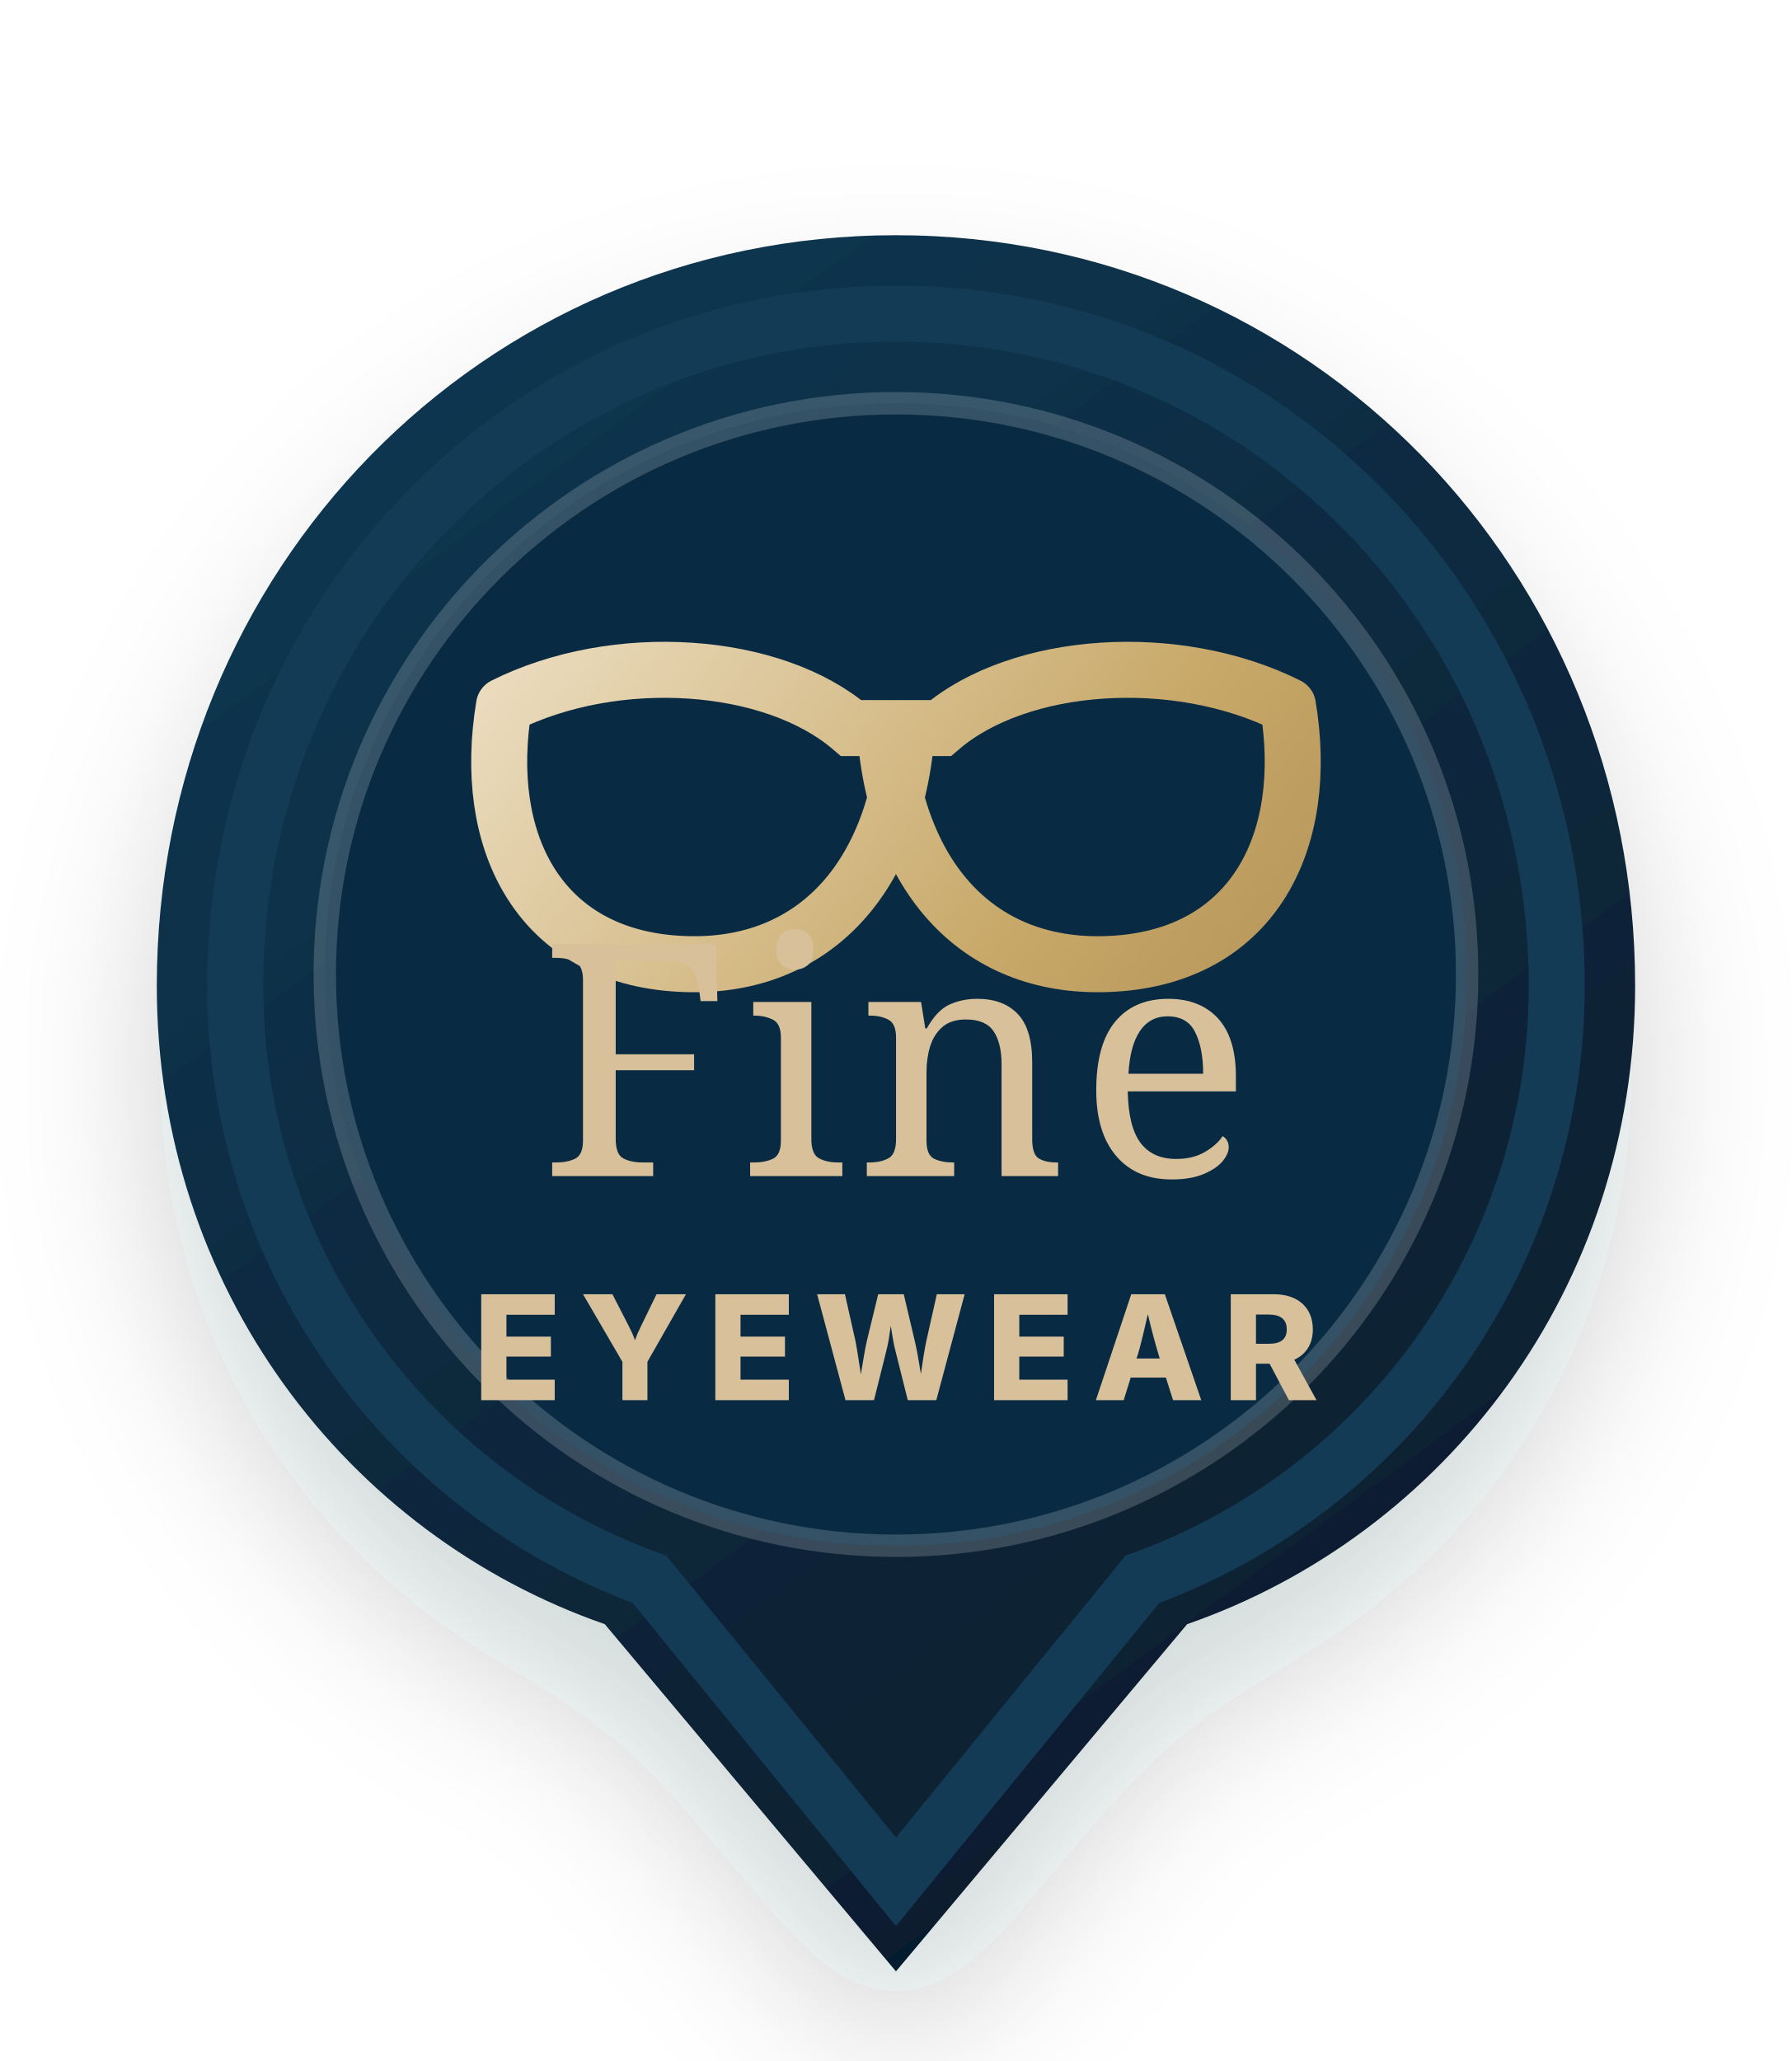
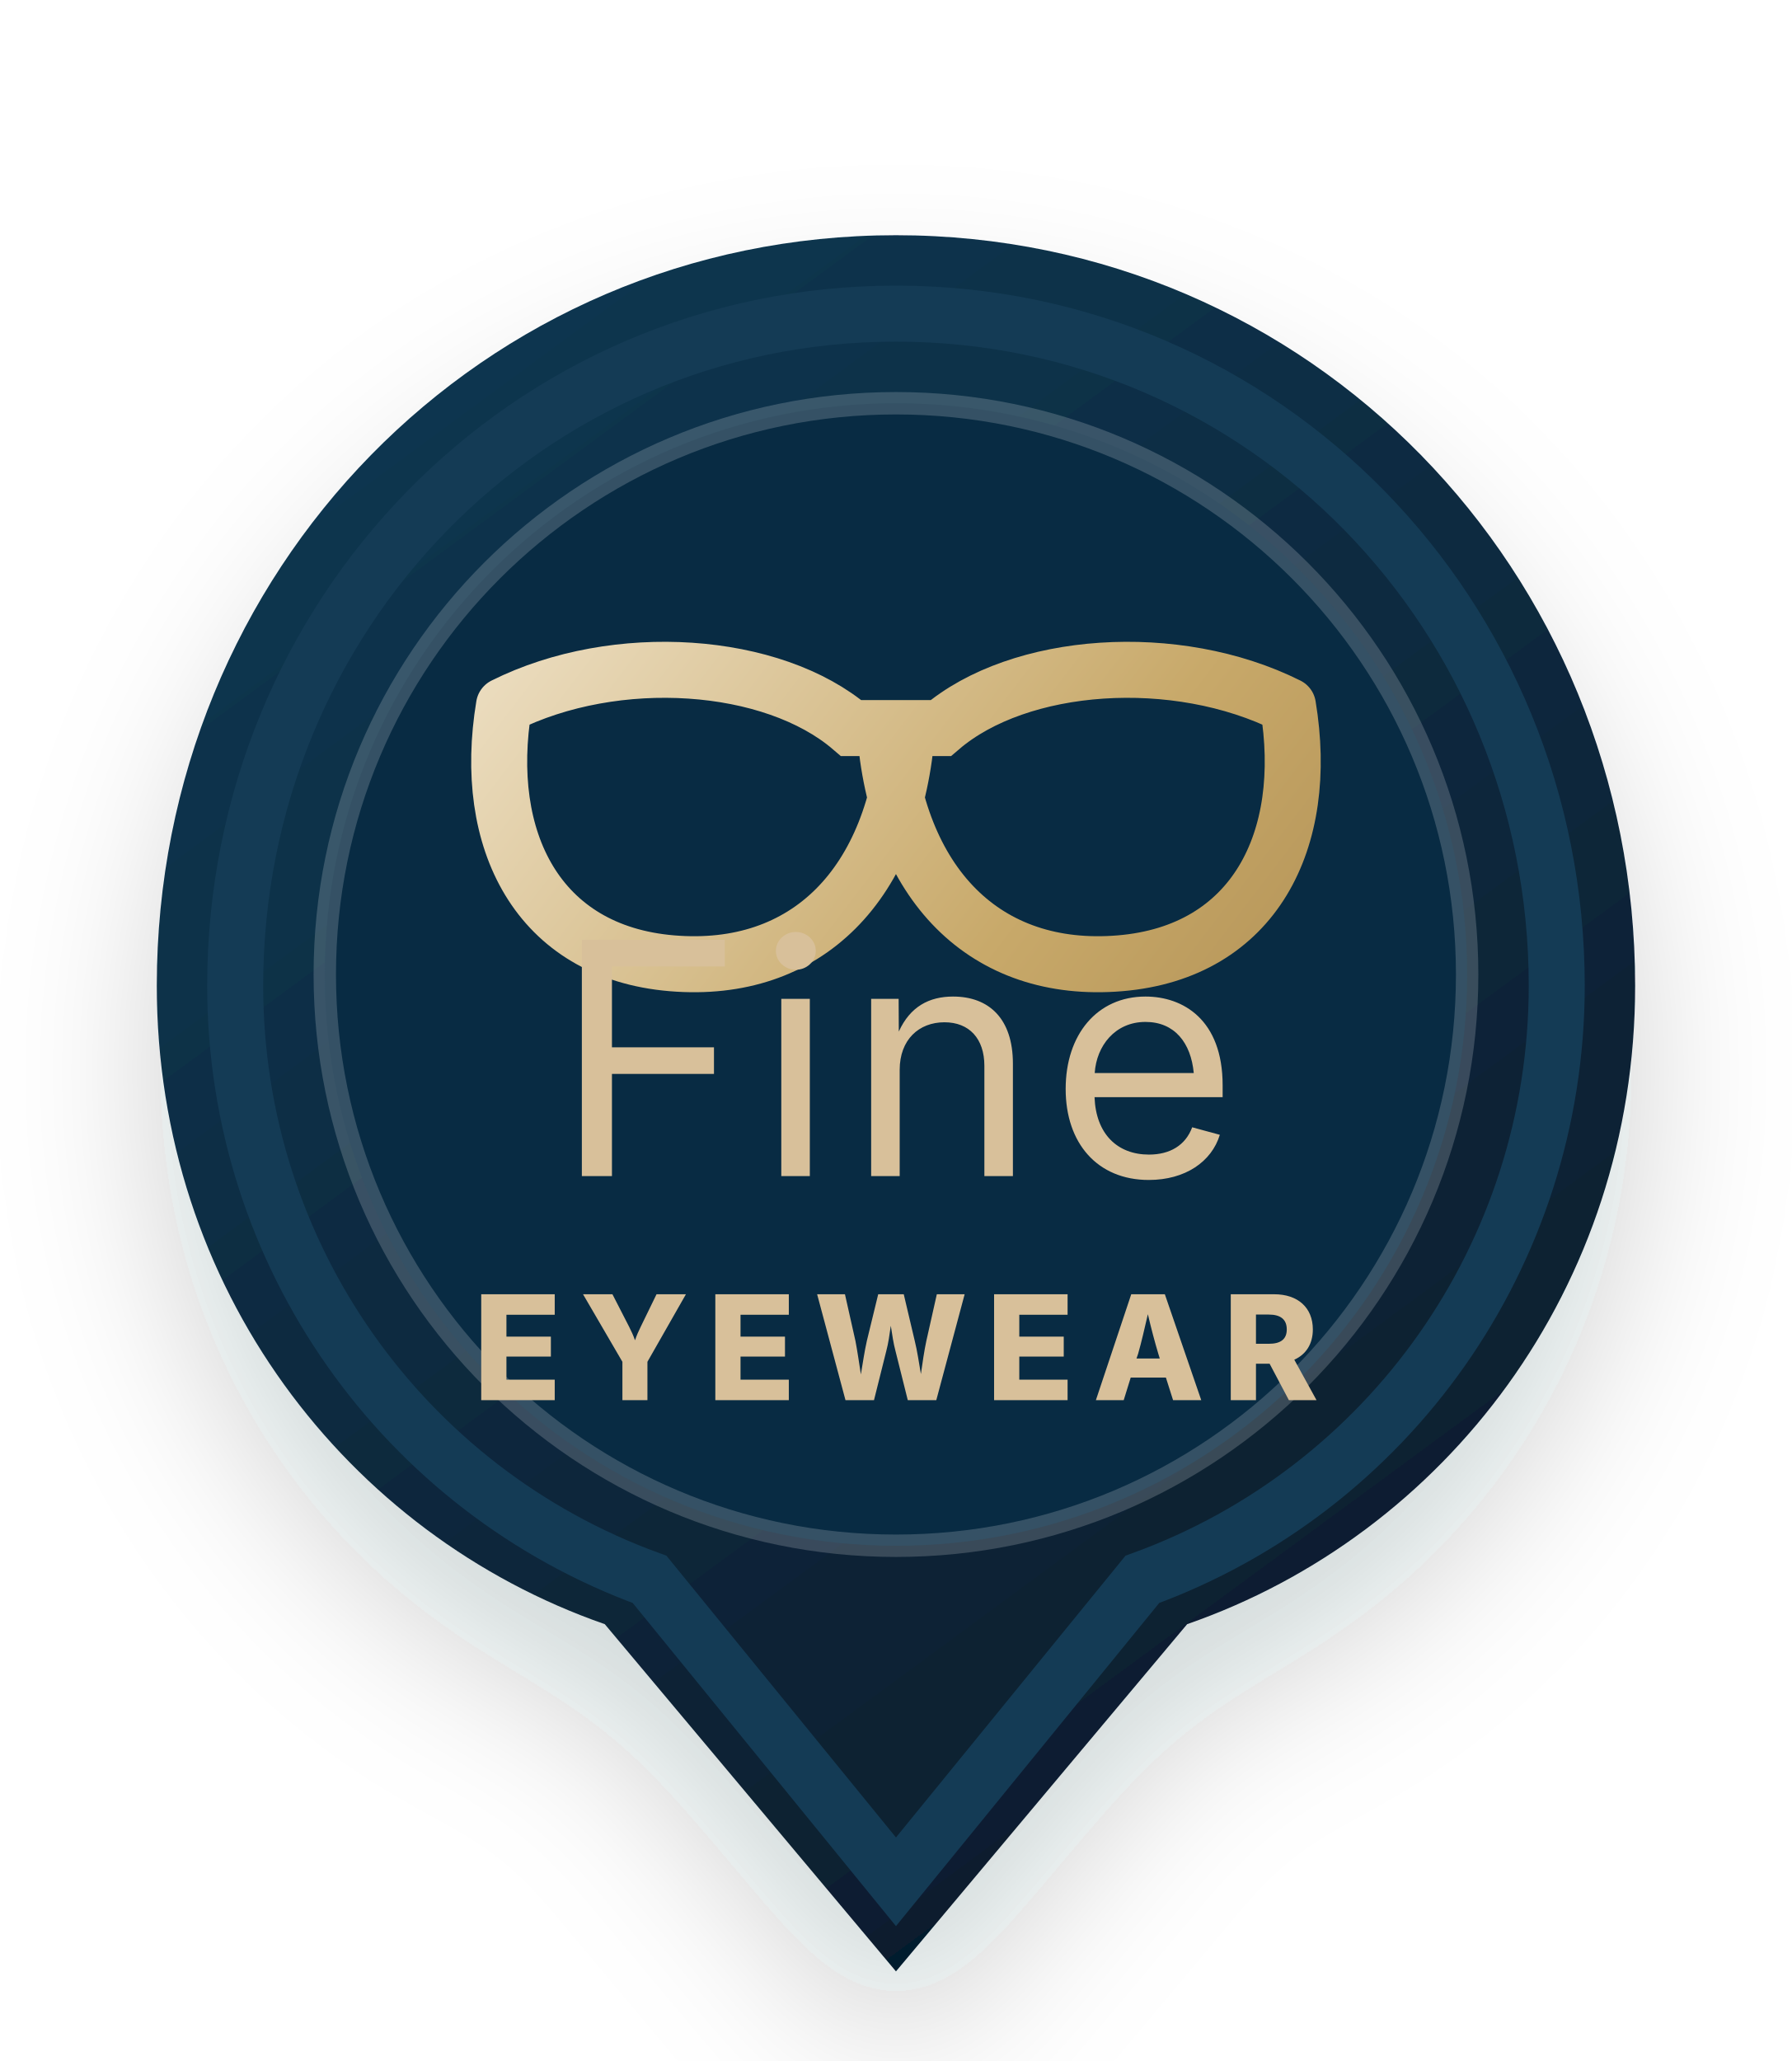
<svg xmlns="http://www.w3.org/2000/svg" viewBox="0 0 160 184" role="img" aria-label="Fine Eyewear pin">
  <defs>
    <filter id="pinShadow" x="-25%" y="-18%" width="150%" height="140%">
      <feDropShadow dx="0" dy="8" stdDeviation="7" flood-color="#0B1F33" flood-opacity=".18" />
    </filter>
    <linearGradient id="navy" x1="28" x2="128" y1="18" y2="154" gradientUnits="userSpaceOnUse">
      <stop stop-color="#0D3954" />
      <stop offset="1" stop-color="#061C2C" />
    </linearGradient>
    <linearGradient id="champagne" x1="41" x2="122" y1="54" y2="116" gradientUnits="userSpaceOnUse">
      <stop stop-color="#EFE2C8" />
      <stop offset=".55" stop-color="#C8A96A" />
      <stop offset="1" stop-color="#A7854A" />
    </linearGradient>
  </defs>
  <path filter="url(#pinShadow)" d="M80 176 54 145C31 137 14 115 14 88 14 51 43 21 80 21s66 30 66 67c0 27-17 49-40 57L80 176Z" fill="url(#navy)" />
  <path d="M80 168 58 141C36 133 21 112 21 88c0-33 26-60 59-60s59 27 59 60c0 24-15 45-37 53L80 168Z" fill="none" stroke="#143B55" stroke-width="5" />
  <circle cx="80" cy="87" r="51" fill="#082B43" stroke="rgba(255,255,255,.18)" stroke-width="2" />
  <path d="M45 63c10-5 24-4 31 2h8c7-6 21-7 31-2M45 63c-2 12 3 22 15 23 12 1 20-7 21-21M115 63c2 12-3 22-15 23-12 1-20-7-21-21" fill="none" stroke="url(#champagne)" stroke-width="5" stroke-linecap="round" />
-   <text x="80" y="105" text-anchor="middle" font-family="Georgia, serif" font-size="29" font-weight="400" fill="#D8C09A" letter-spacing="1">Fine</text>
+   <text x="80" y="105" text-anchor="middle" font-family="Inter, Arial, sans-serif" font-size="29" font-weight="400" fill="#D8C09A" letter-spacing="1">Fine</text>
  <text x="80" y="125" text-anchor="middle" font-family="Inter, Arial, sans-serif" font-size="13" font-weight="800" fill="#D8C09A" letter-spacing="1.6">EYEWEAR</text>
</svg>
